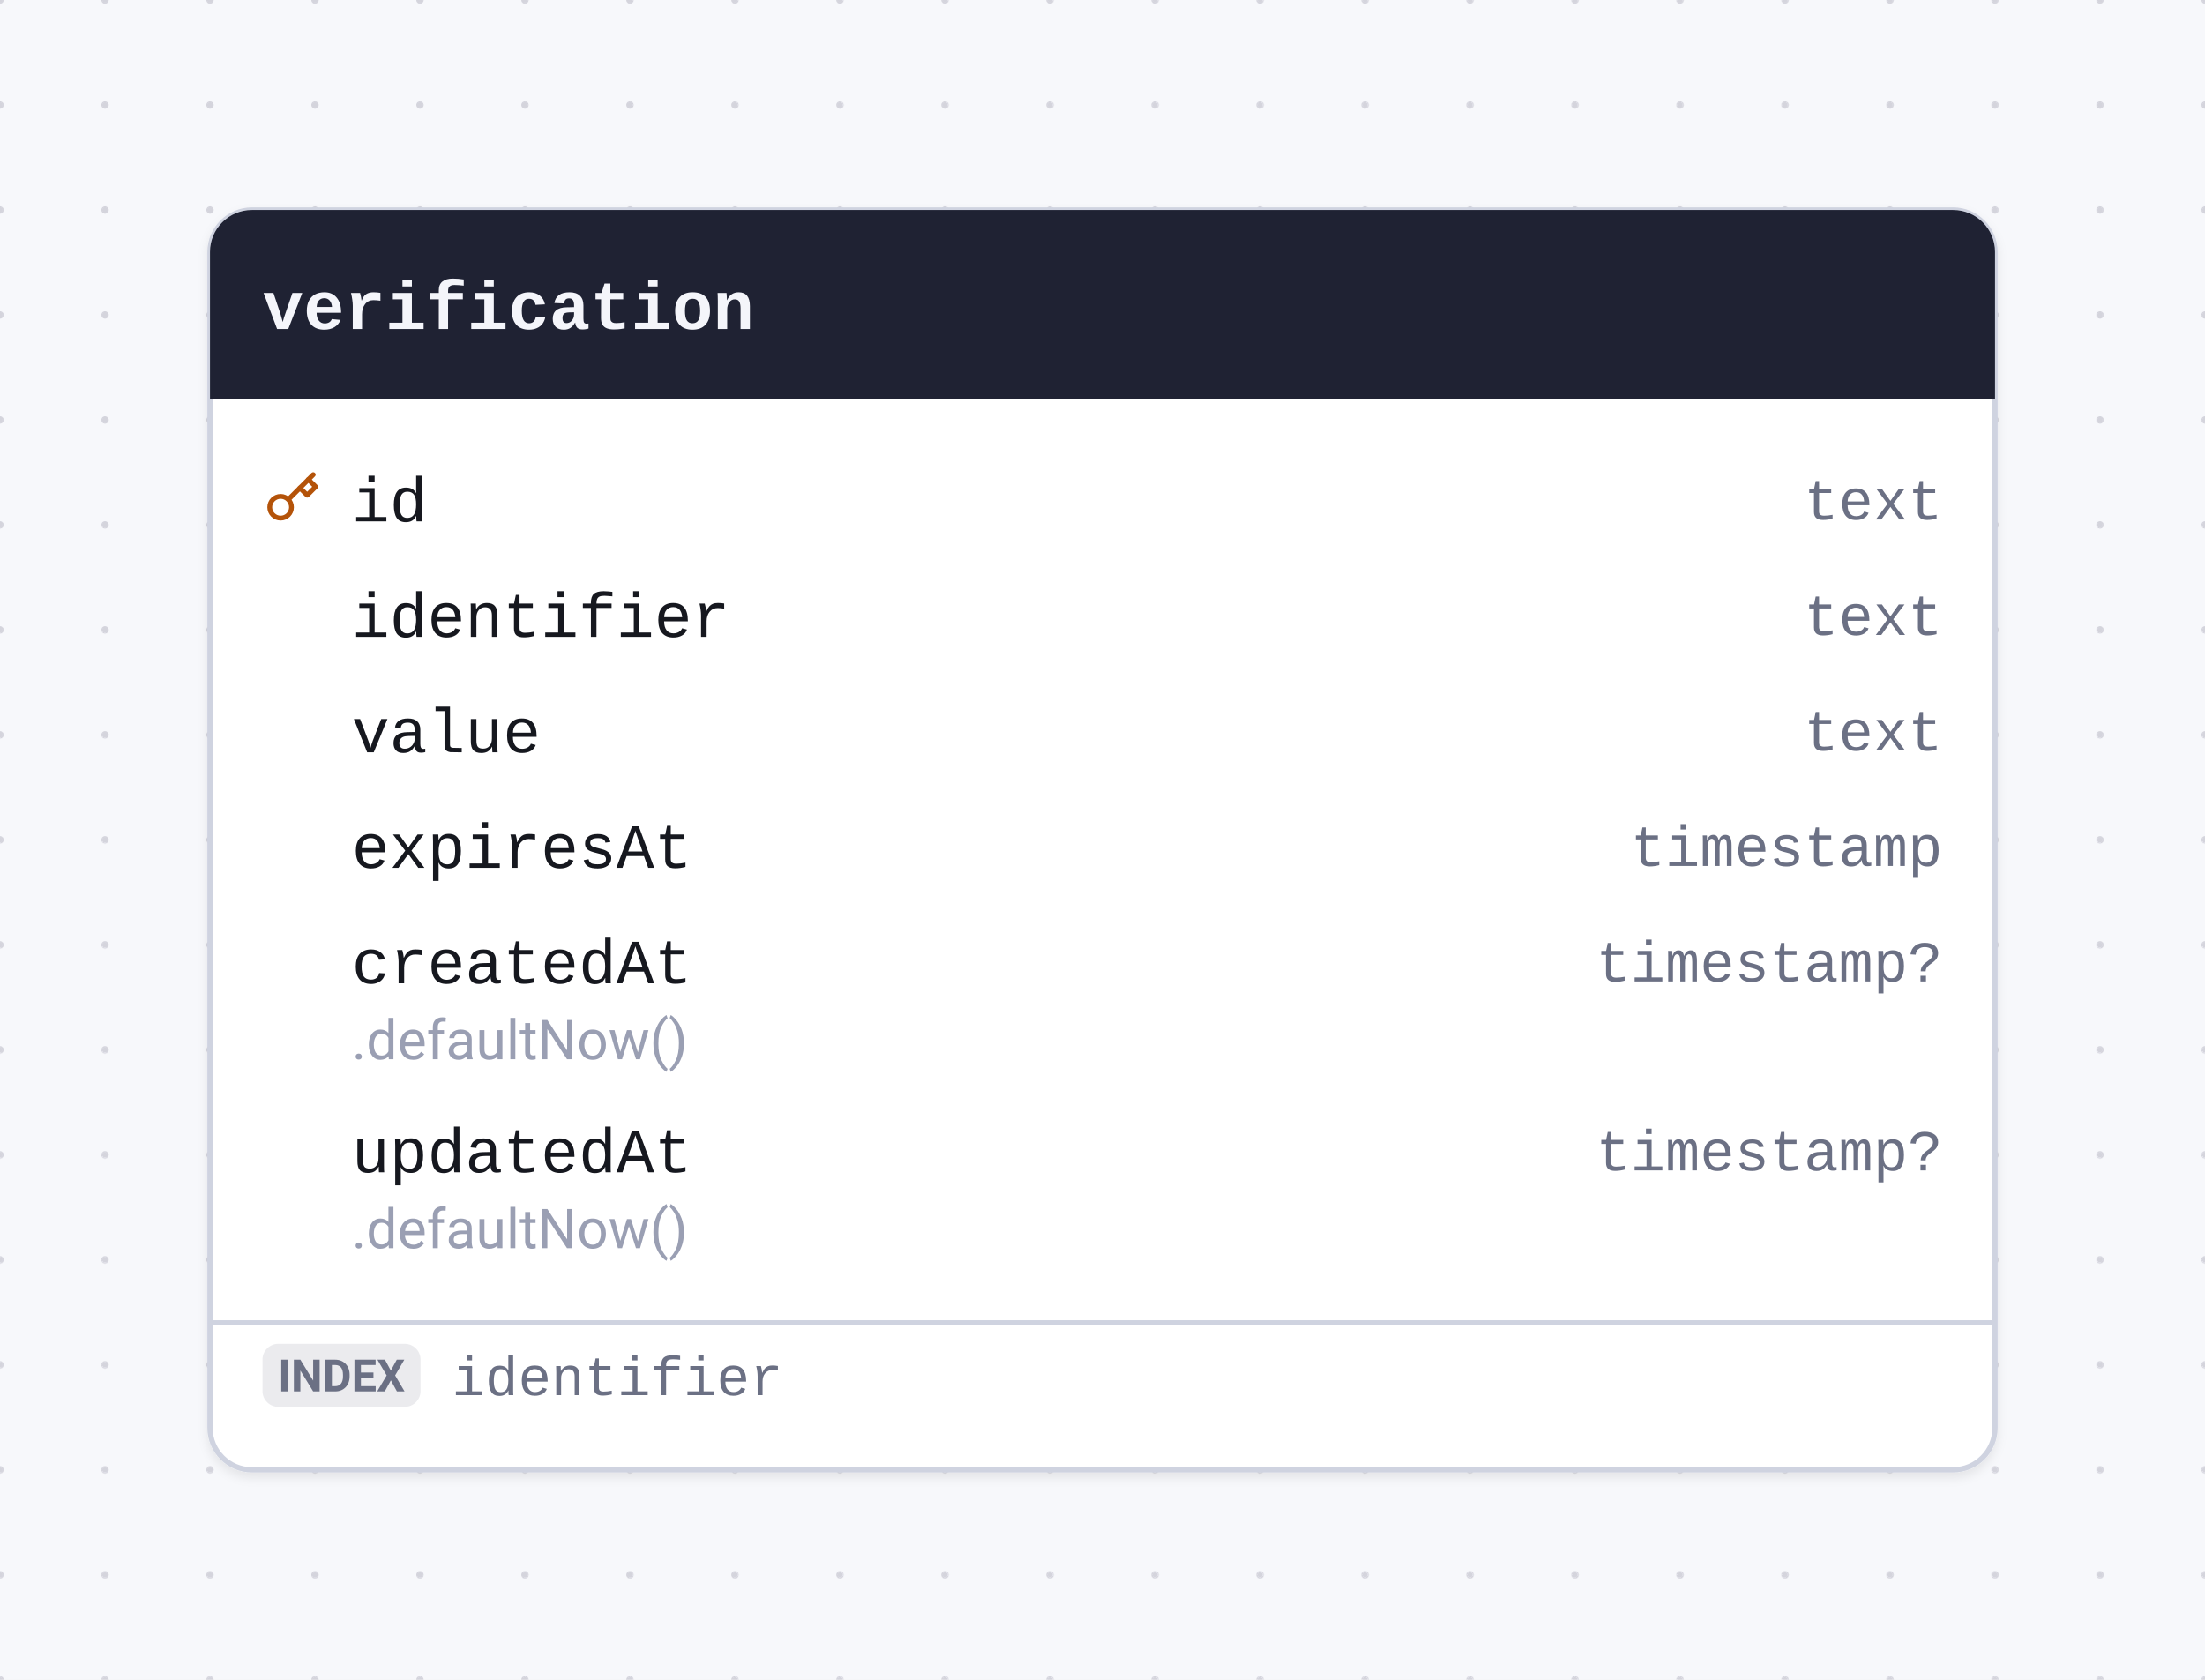
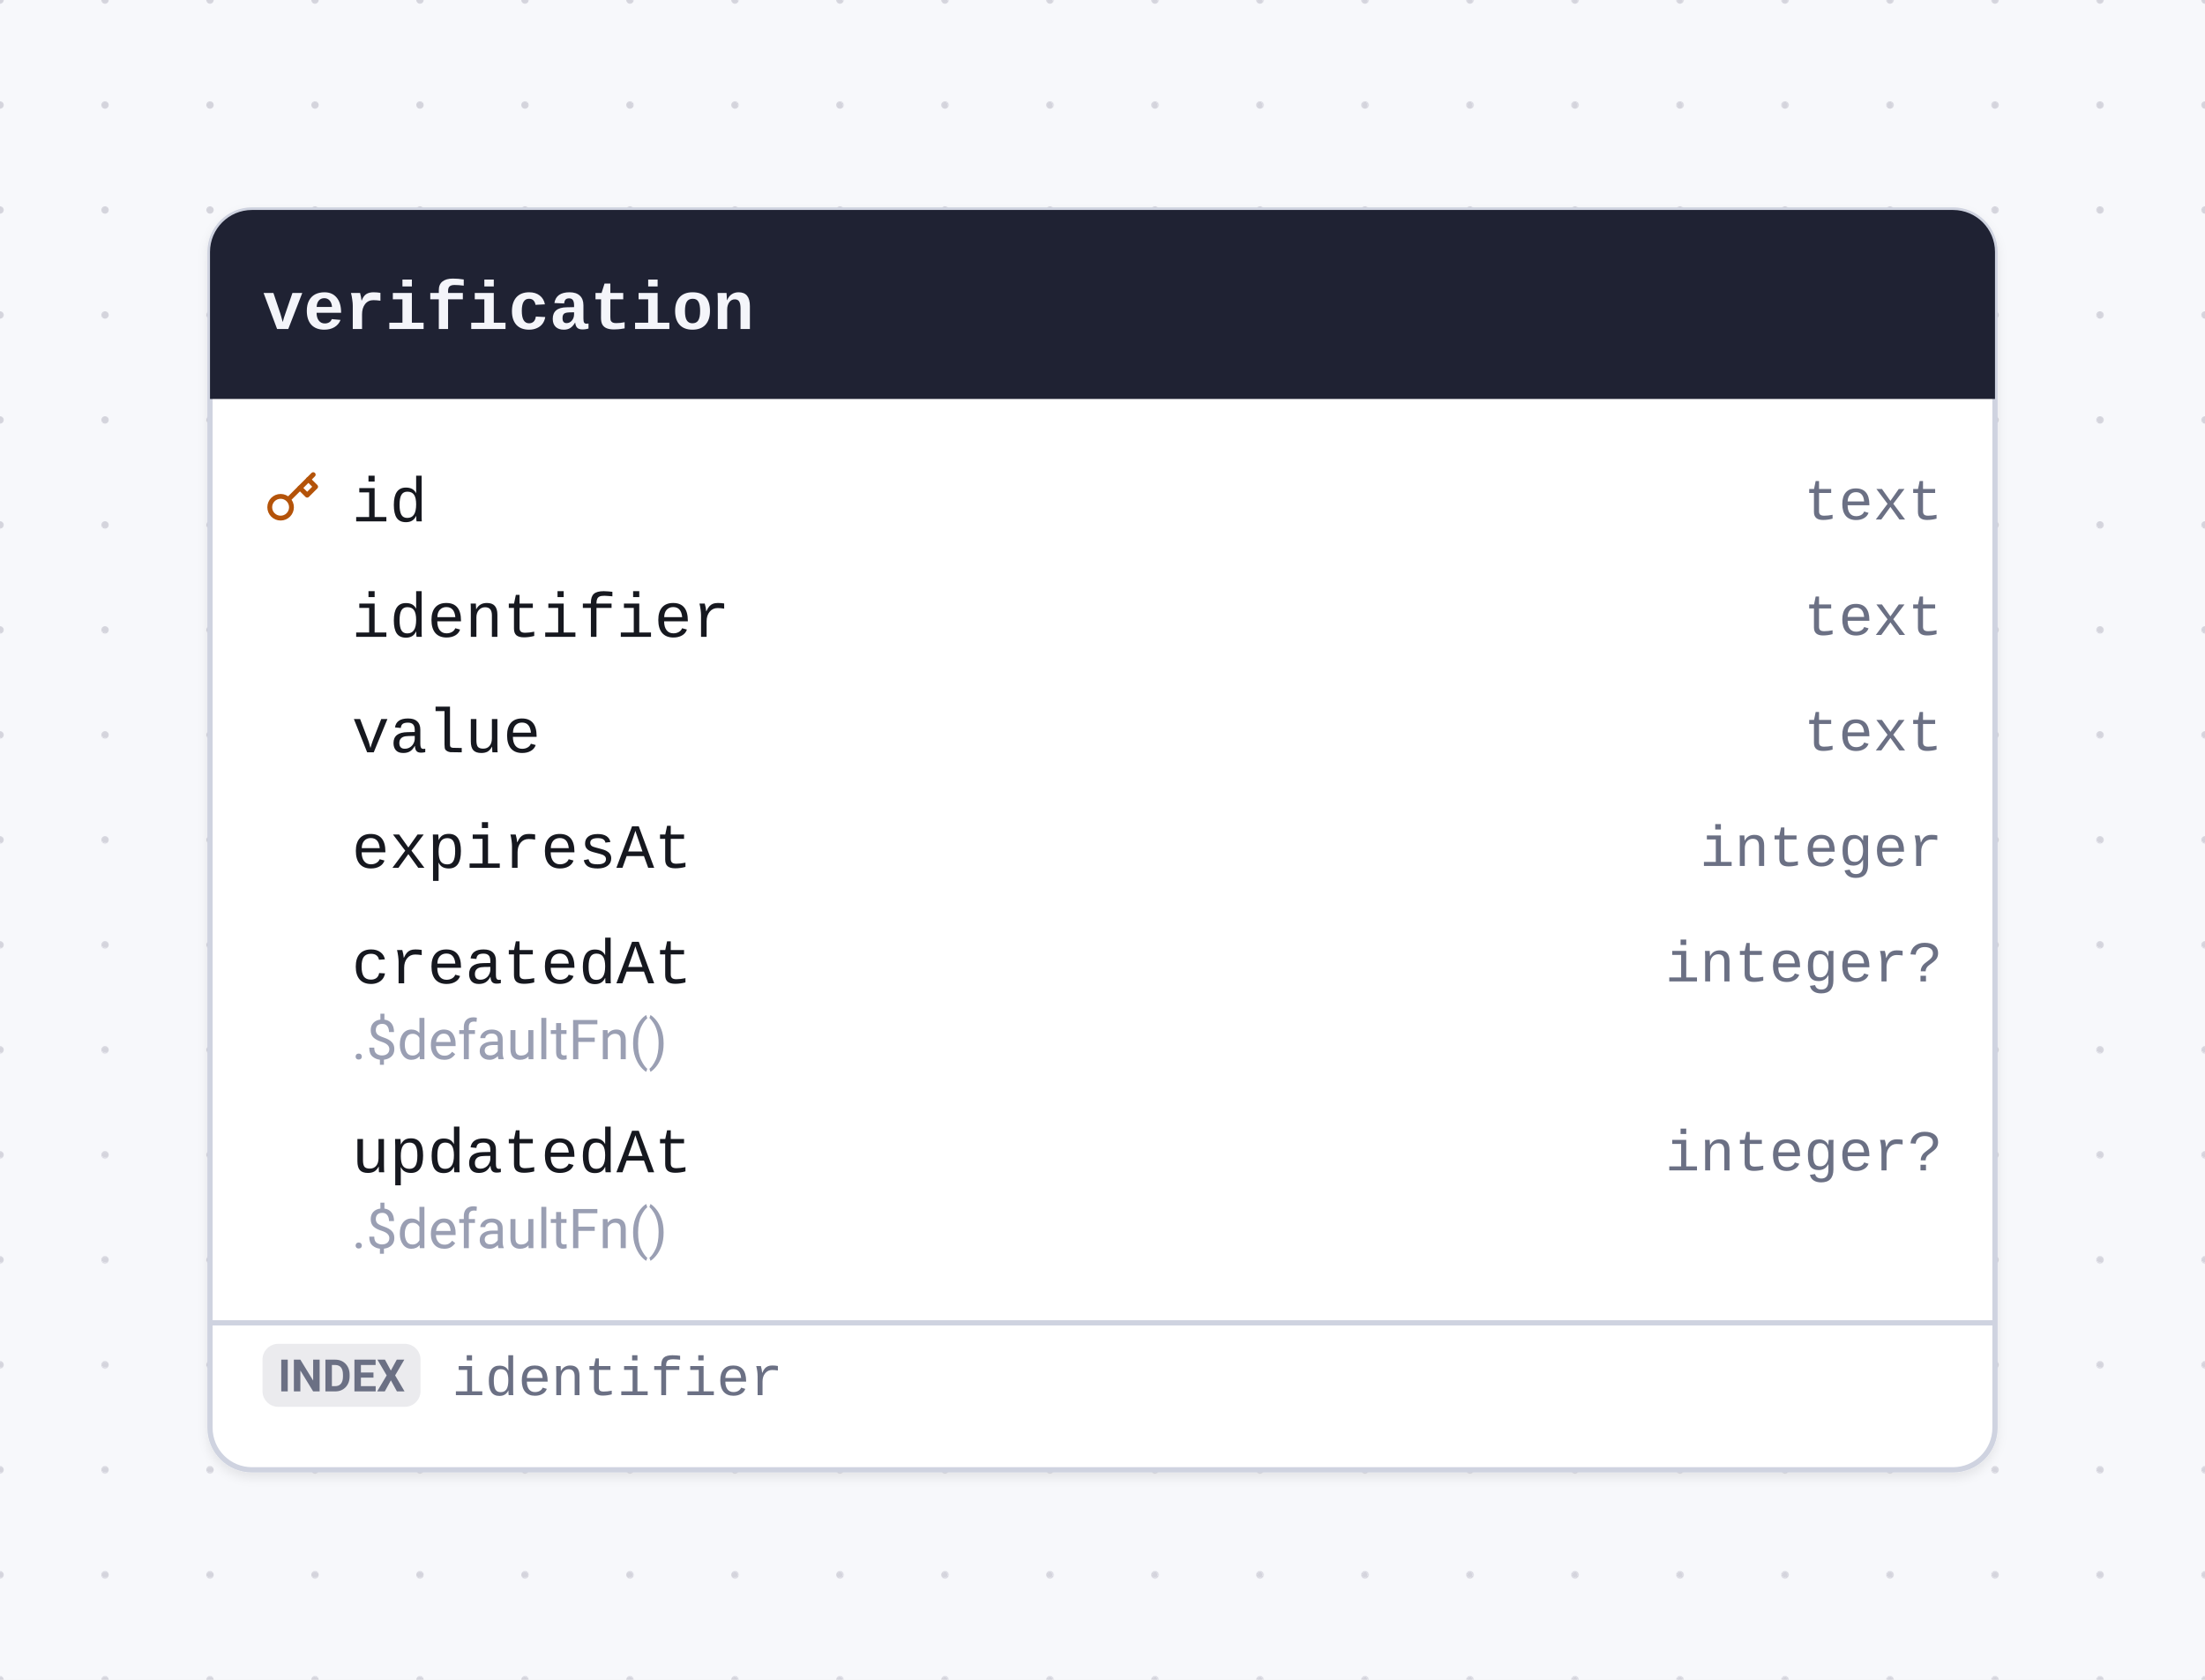
<svg xmlns="http://www.w3.org/2000/svg" width="420" height="320" viewBox="0 0 420 320">
  <defs>
    <pattern id="dots" x="-0.7" y="-0.7" width="20" height="20" patternUnits="userSpaceOnUse">
      <circle cx="0.7" cy="0.7" r="0.7" fill="#d4d4dc" />
    </pattern>
    <filter id="node-shadow" x="-5%" y="-5%" width="110%" height="115%">
      <feDropShadow dx="0" dy="1" stdDeviation="1" flood-color="#000000" flood-opacity="0.08" />
    </filter>
  </defs>
  <rect x="0" y="0" width="420" height="320" fill="#f7f8fb" />
  <rect x="0" y="0" width="420" height="320" fill="url(#dots)" />
  <g class="model-node">
    <clipPath id="node-clip-0">
      <rect x="40" y="40" width="340" height="240" rx="8" />
    </clipPath>
    <rect x="40" y="40" width="340" height="240" rx="8" fill="#ffffff" stroke="#cfd3e0" filter="url(#node-shadow)" />
    <rect x="40" y="40" width="340" height="36" fill="#1f2233" clip-path="url(#node-clip-0)" />
    <text x="50" y="62.68" font-family="ui-monospace, SF Mono, Menlo, Consolas, Liberation Mono, DejaVu Sans Mono, monospace" font-size="13" font-weight="700" fill="#f4f5fa">verification</text>
    <g transform="translate(50 89.5) scale(0.46)" fill="none" stroke="#b45309" stroke-width="2" stroke-linecap="round" stroke-linejoin="round">
      <circle cx="7.5" cy="15.5" r="4.5" />
      <path d="m21 2-9.6 9.6" />
      <path d="m15.5 7.5 3 3L22 7l-3-3" />
    </g>
    <text x="67" y="99.32" font-family="ui-monospace, SF Mono, Menlo, Consolas, Liberation Mono, DejaVu Sans Mono, monospace" font-size="12" fill="#16181f">id</text>
    <text x="370" y="98.96" font-family="ui-monospace, SF Mono, Menlo, Consolas, Liberation Mono, DejaVu Sans Mono, monospace" font-size="11" text-anchor="end" fill="#6b7084">text</text>
    <text x="67" y="121.32" font-family="ui-monospace, SF Mono, Menlo, Consolas, Liberation Mono, DejaVu Sans Mono, monospace" font-size="12" fill="#16181f">identifier</text>
    <text x="370" y="120.96" font-family="ui-monospace, SF Mono, Menlo, Consolas, Liberation Mono, DejaVu Sans Mono, monospace" font-size="11" text-anchor="end" fill="#6b7084">text</text>
    <text x="67" y="143.32" font-family="ui-monospace, SF Mono, Menlo, Consolas, Liberation Mono, DejaVu Sans Mono, monospace" font-size="12" fill="#16181f">value</text>
    <text x="370" y="142.96" font-family="ui-monospace, SF Mono, Menlo, Consolas, Liberation Mono, DejaVu Sans Mono, monospace" font-size="11" text-anchor="end" fill="#6b7084">text</text>
    <text x="67" y="165.32" font-family="ui-monospace, SF Mono, Menlo, Consolas, Liberation Mono, DejaVu Sans Mono, monospace" font-size="12" fill="#16181f">expiresAt</text>
-     <text x="370" y="164.96" font-family="ui-monospace, SF Mono, Menlo, Consolas, Liberation Mono, DejaVu Sans Mono, monospace" font-size="11" text-anchor="end" fill="#6b7084">timestamp</text>
+     <text x="370" y="164.96" font-family="ui-monospace, SF Mono, Menlo, Consolas, Liberation Mono, DejaVu Sans Mono, monospace" font-size="11" text-anchor="end" fill="#6b7084">integer</text>
    <text x="67" y="187.32" font-family="ui-monospace, SF Mono, Menlo, Consolas, Liberation Mono, DejaVu Sans Mono, monospace" font-size="12" fill="#16181f">createdAt</text>
-     <text x="370" y="186.96" font-family="ui-monospace, SF Mono, Menlo, Consolas, Liberation Mono, DejaVu Sans Mono, monospace" font-size="11" text-anchor="end" fill="#6b7084">timestamp?</text>
-     <text x="67" y="201.78" font-family="ui-sans-serif, -apple-system, Segoe UI, Roboto, Helvetica Neue, Arial, DejaVu Sans, sans-serif" font-size="10.5" fill="#9a9fb3">.defaultNow()</text>
+     <text x="370" y="186.96" font-family="ui-monospace, SF Mono, Menlo, Consolas, Liberation Mono, DejaVu Sans Mono, monospace" font-size="11" text-anchor="end" fill="#6b7084">integer?</text>
+     <text x="67" y="201.78" font-family="ui-sans-serif, -apple-system, Segoe UI, Roboto, Helvetica Neue, Arial, DejaVu Sans, sans-serif" font-size="10.5" fill="#9a9fb3">.$defaultFn()</text>
    <text x="67" y="223.32" font-family="ui-monospace, SF Mono, Menlo, Consolas, Liberation Mono, DejaVu Sans Mono, monospace" font-size="12" fill="#16181f">updatedAt</text>
-     <text x="370" y="222.96" font-family="ui-monospace, SF Mono, Menlo, Consolas, Liberation Mono, DejaVu Sans Mono, monospace" font-size="11" text-anchor="end" fill="#6b7084">timestamp?</text>
-     <text x="67" y="237.78" font-family="ui-sans-serif, -apple-system, Segoe UI, Roboto, Helvetica Neue, Arial, DejaVu Sans, sans-serif" font-size="10.5" fill="#9a9fb3">.defaultNow()</text>
+     <text x="370" y="222.96" font-family="ui-monospace, SF Mono, Menlo, Consolas, Liberation Mono, DejaVu Sans Mono, monospace" font-size="11" text-anchor="end" fill="#6b7084">integer?</text>
+     <text x="67" y="237.78" font-family="ui-sans-serif, -apple-system, Segoe UI, Roboto, Helvetica Neue, Arial, DejaVu Sans, sans-serif" font-size="10.5" fill="#9a9fb3">.$defaultFn()</text>
    <path d="M40 252H380" stroke="#cfd3e0" stroke-width="1" />
    <rect x="50" y="256" width="30.1" height="12" rx="3" fill="#6b7084" fill-opacity="0.14" />
    <text x="65.05" y="265.06" font-family="ui-sans-serif, -apple-system, Segoe UI, Roboto, Helvetica Neue, Arial, DejaVu Sans, sans-serif" font-size="8.5" font-weight="600" text-anchor="middle" fill="#6b7084">INDEX</text>
    <text x="86.1" y="265.78" font-family="ui-monospace, SF Mono, Menlo, Consolas, Liberation Mono, DejaVu Sans Mono, monospace" font-size="10.5" fill="#6b7084">identifier</text>
  </g>
</svg>
